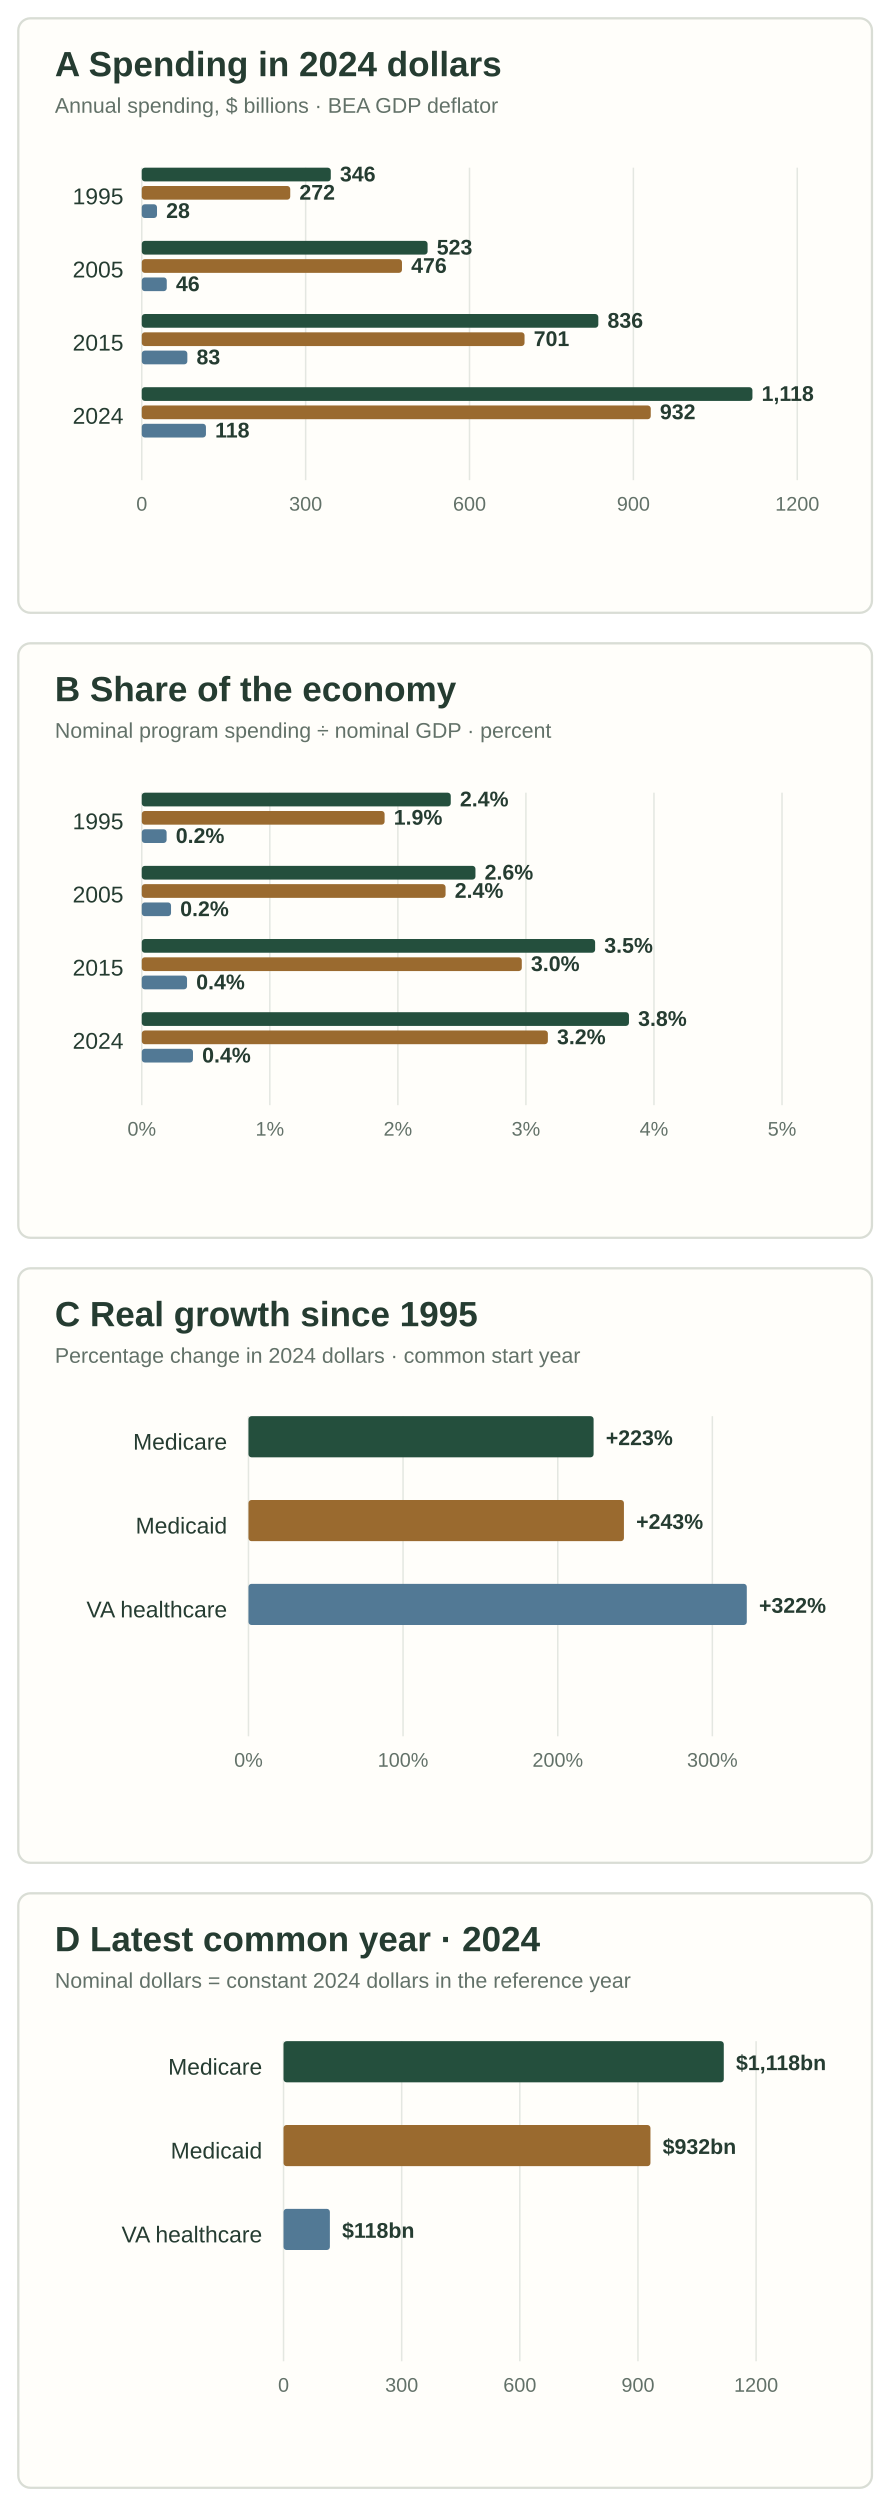
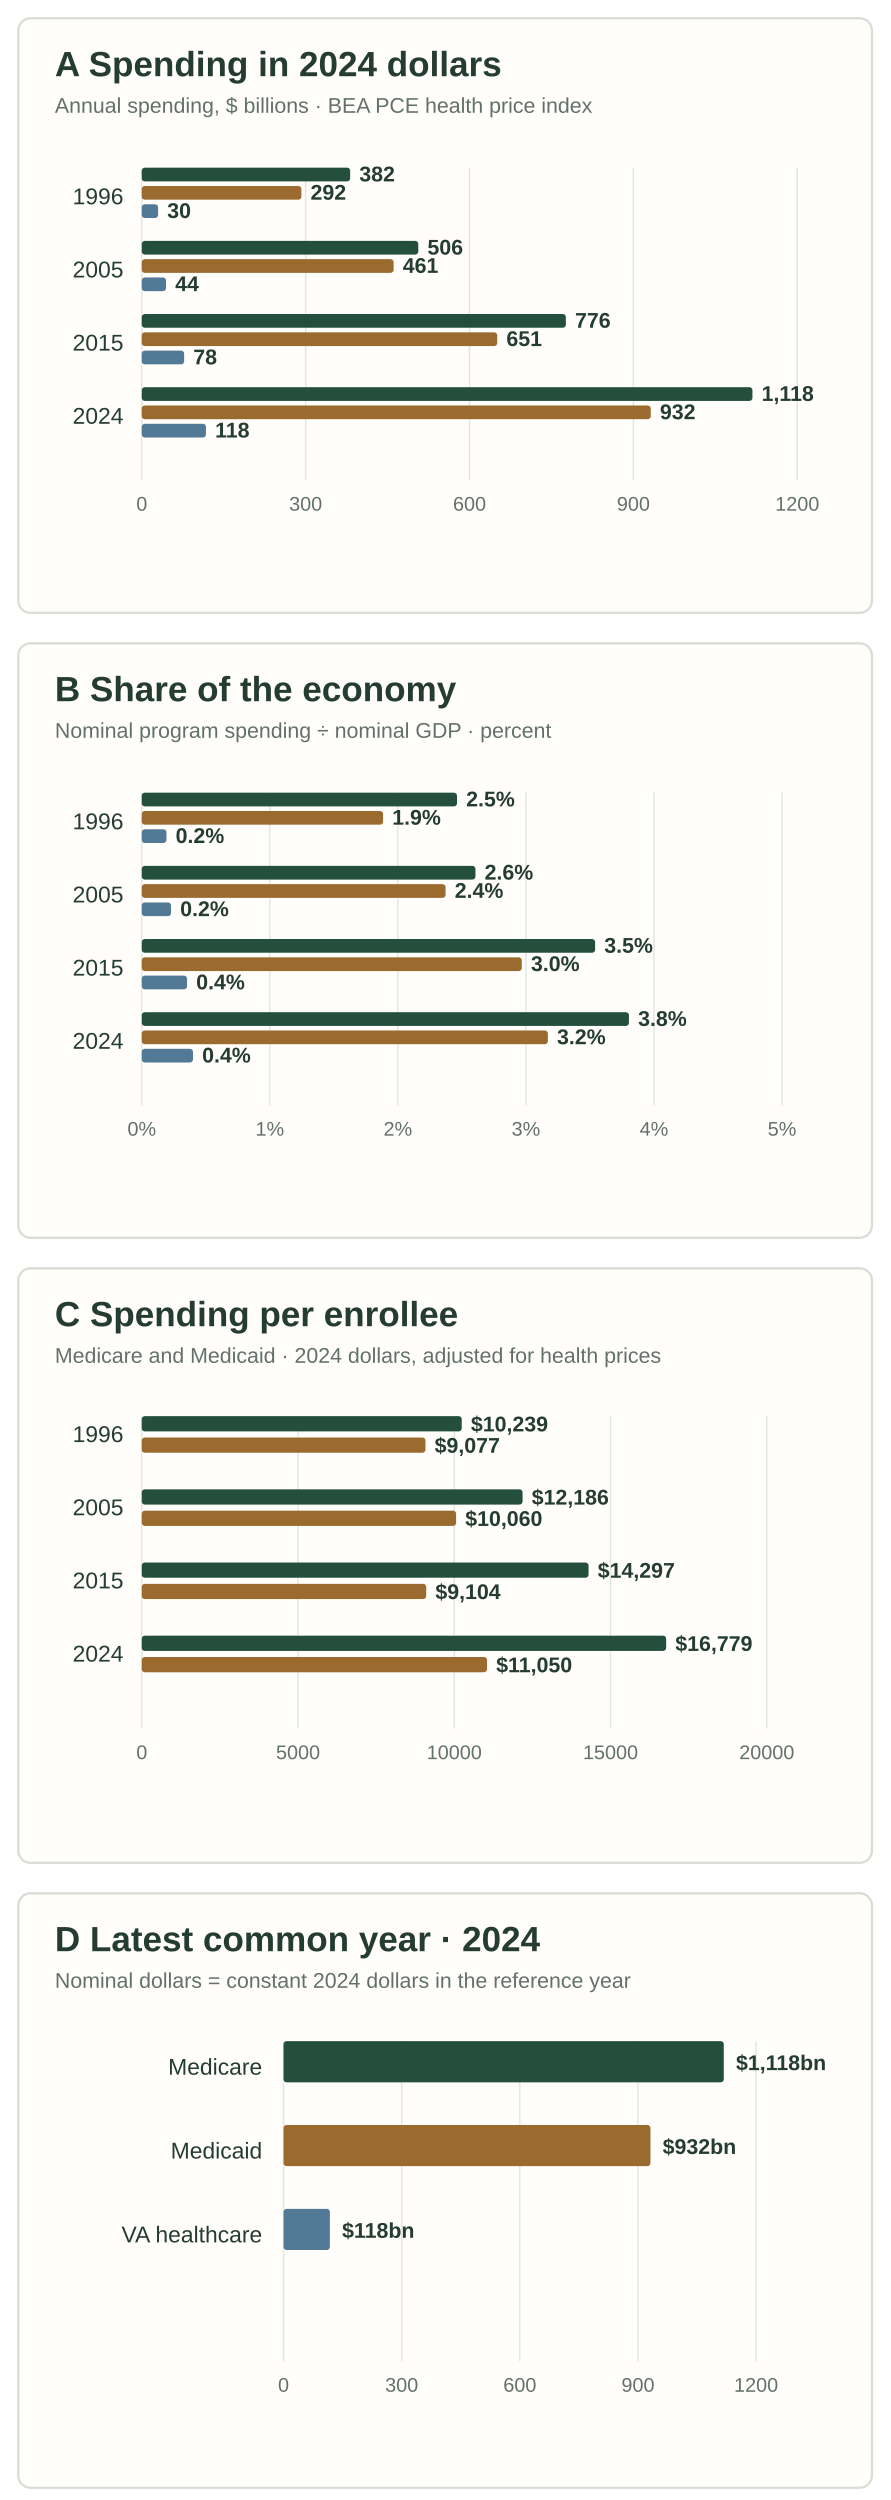
<svg xmlns="http://www.w3.org/2000/svg" viewBox="0 0 584 1640" role="img" aria-labelledby="figtitle figdesc">
  <style>text{font-family:Arial,sans-serif;fill:#253c31}.panel{fill:#fffefa;stroke:#d9ddd5;stroke-width:1.5}.title{font-size:23px;font-weight:700}.sub{font-size:14px;fill:#627168}.label{font-size:15px}.tick{font-size:13px;fill:#627168}.value{font-size:14px;font-weight:700}.grid{stroke:#e4e7e1;stroke-width:1}.bar{rx:2}</style>
  <g transform="translate(-12,-8)">
    <g>
      <rect class="panel" x="24" y="20" width="560" height="390" rx="8" />
      <text class="title" x="48" y="58">A  Spending in 2024 dollars</text>
-       <text class="sub" x="48" y="82">Annual spending, $ billions · BEA GDP deflator</text>
+       <text class="sub" x="48" y="82">Annual spending, $ billions · BEA PCE health price index</text>
      <line class="grid" x1="105.0" y1="118" x2="105.0" y2="323" />
      <text class="tick" text-anchor="middle" x="105.0" y="343">0</text>
      <line class="grid" x1="212.5" y1="118" x2="212.5" y2="323" />
      <text class="tick" text-anchor="middle" x="212.5" y="343">300</text>
      <line class="grid" x1="320.0" y1="118" x2="320.0" y2="323" />
      <text class="tick" text-anchor="middle" x="320.0" y="343">600</text>
      <line class="grid" x1="427.5" y1="118" x2="427.5" y2="323" />
      <text class="tick" text-anchor="middle" x="427.5" y="343">900</text>
      <line class="grid" x1="535.0" y1="118" x2="535.0" y2="323" />
      <text class="tick" text-anchor="middle" x="535.0" y="343">1200</text>
-       <text class="label" text-anchor="end" x="93" y="142">1995</text>
-       <rect class="bar" x="105" y="118" width="124.0" height="9" fill="#244f3d" />
-       <text class="value" x="235.0" y="127">346</text>
-       <rect class="bar" x="105" y="130" width="97.4" height="9" fill="#9a6a2f" />
-       <text class="value" x="208.4" y="139">272</text>
-       <rect class="bar" x="105" y="142" width="10.0" height="9" fill="#527995" />
-       <text class="value" x="121.0" y="151">28</text>
+       <text class="label" text-anchor="end" x="93" y="142">1996</text>
+       <rect class="bar" x="105" y="118" width="136.7" height="9" fill="#244f3d" />
+       <text class="value" x="247.7" y="127">382</text>
+       <rect class="bar" x="105" y="130" width="104.7" height="9" fill="#9a6a2f" />
+       <text class="value" x="215.7" y="139">292</text>
+       <rect class="bar" x="105" y="142" width="10.7" height="9" fill="#527995" />
+       <text class="value" x="121.7" y="151">30</text>
      <text class="label" text-anchor="end" x="93" y="190">2005</text>
-       <rect class="bar" x="105" y="166" width="187.5" height="9" fill="#244f3d" />
-       <text class="value" x="298.5" y="175">523</text>
-       <rect class="bar" x="105" y="178" width="170.7" height="9" fill="#9a6a2f" />
-       <text class="value" x="281.7" y="187">476</text>
-       <rect class="bar" x="105" y="190" width="16.4" height="9" fill="#527995" />
-       <text class="value" x="127.4" y="199">46</text>
+       <rect class="bar" x="105" y="166" width="181.4" height="9" fill="#244f3d" />
+       <text class="value" x="292.4" y="175">506</text>
+       <rect class="bar" x="105" y="178" width="165.2" height="9" fill="#9a6a2f" />
+       <text class="value" x="276.2" y="187">461</text>
+       <rect class="bar" x="105" y="190" width="15.9" height="9" fill="#527995" />
+       <text class="value" x="126.9" y="199">44</text>
      <text class="label" text-anchor="end" x="93" y="238">2015</text>
-       <rect class="bar" x="105" y="214" width="299.5" height="9" fill="#244f3d" />
-       <text class="value" x="410.5" y="223">836</text>
-       <rect class="bar" x="105" y="226" width="251.1" height="9" fill="#9a6a2f" />
-       <text class="value" x="362.1" y="235">701</text>
-       <rect class="bar" x="105" y="238" width="29.9" height="9" fill="#527995" />
-       <text class="value" x="140.9" y="247">83</text>
+       <rect class="bar" x="105" y="214" width="278.2" height="9" fill="#244f3d" />
+       <text class="value" x="389.2" y="223">776</text>
+       <rect class="bar" x="105" y="226" width="233.2" height="9" fill="#9a6a2f" />
+       <text class="value" x="344.2" y="235">651</text>
+       <rect class="bar" x="105" y="238" width="27.8" height="9" fill="#527995" />
+       <text class="value" x="138.8" y="247">78</text>
      <text class="label" text-anchor="end" x="93" y="286">2024</text>
      <rect class="bar" x="105" y="262" width="400.6" height="9" fill="#244f3d" />
      <text class="value" x="511.6" y="271">1,118</text>
      <rect class="bar" x="105" y="274" width="333.9" height="9" fill="#9a6a2f" />
      <text class="value" x="444.9" y="283">932</text>
      <rect class="bar" x="105" y="286" width="42.1" height="9" fill="#527995" />
      <text class="value" x="153.1" y="295">118</text>
    </g>
  </g>
  <g transform="translate(-604,402)">
    <g>
      <rect class="panel" x="616" y="20" width="560" height="390" rx="8" />
      <text class="title" x="640" y="58">B  Share of the economy</text>
      <text class="sub" x="640" y="82">Nominal program spending ÷ nominal GDP · percent</text>
      <line class="grid" x1="697.0" y1="118" x2="697.0" y2="323" />
      <text class="tick" text-anchor="middle" x="697.0" y="343">0%</text>
      <line class="grid" x1="781.0" y1="118" x2="781.0" y2="323" />
      <text class="tick" text-anchor="middle" x="781.0" y="343">1%</text>
      <line class="grid" x1="865.0" y1="118" x2="865.0" y2="323" />
      <text class="tick" text-anchor="middle" x="865.0" y="343">2%</text>
      <line class="grid" x1="949.0" y1="118" x2="949.0" y2="323" />
      <text class="tick" text-anchor="middle" x="949.0" y="343">3%</text>
      <line class="grid" x1="1033.0" y1="118" x2="1033.0" y2="323" />
      <text class="tick" text-anchor="middle" x="1033.0" y="343">4%</text>
      <line class="grid" x1="1117.0" y1="118" x2="1117.0" y2="323" />
      <text class="tick" text-anchor="middle" x="1117.0" y="343">5%</text>
-       <text class="label" text-anchor="end" x="685" y="142">1995</text>
-       <rect class="bar" x="697" y="118" width="202.7" height="9" fill="#244f3d" />
-       <text class="value" x="905.7" y="127">2.4%</text>
-       <rect class="bar" x="697" y="130" width="159.3" height="9" fill="#9a6a2f" />
-       <text class="value" x="862.3" y="139">1.9%</text>
-       <rect class="bar" x="697" y="142" width="16.3" height="9" fill="#527995" />
-       <text class="value" x="719.3" y="151">0.2%</text>
+       <text class="label" text-anchor="end" x="685" y="142">1996</text>
+       <rect class="bar" x="697" y="118" width="206.8" height="9" fill="#244f3d" />
+       <text class="value" x="909.8" y="127">2.5%</text>
+       <rect class="bar" x="697" y="130" width="158.3" height="9" fill="#9a6a2f" />
+       <text class="value" x="861.3" y="139">1.9%</text>
+       <rect class="bar" x="697" y="142" width="16.2" height="9" fill="#527995" />
+       <text class="value" x="719.2" y="151">0.2%</text>
      <text class="label" text-anchor="end" x="685" y="190">2005</text>
      <rect class="bar" x="697" y="166" width="218.9" height="9" fill="#244f3d" />
      <text class="value" x="921.9" y="175">2.6%</text>
      <rect class="bar" x="697" y="178" width="199.3" height="9" fill="#9a6a2f" />
      <text class="value" x="902.3" y="187">2.4%</text>
      <rect class="bar" x="697" y="190" width="19.2" height="9" fill="#527995" />
      <text class="value" x="722.2" y="199">0.2%</text>
      <text class="label" text-anchor="end" x="685" y="238">2015</text>
      <rect class="bar" x="697" y="214" width="297.4" height="9" fill="#244f3d" />
      <text class="value" x="1000.4" y="223">3.5%</text>
      <rect class="bar" x="697" y="226" width="249.3" height="9" fill="#9a6a2f" />
      <text class="value" x="952.3" y="235">3.0%</text>
      <rect class="bar" x="697" y="238" width="29.7" height="9" fill="#527995" />
      <text class="value" x="732.7" y="247">0.4%</text>
      <text class="label" text-anchor="end" x="685" y="286">2024</text>
      <rect class="bar" x="697" y="262" width="319.6" height="9" fill="#244f3d" />
      <text class="value" x="1022.6" y="271">3.8%</text>
      <rect class="bar" x="697" y="274" width="266.4" height="9" fill="#9a6a2f" />
      <text class="value" x="969.4" y="283">3.2%</text>
      <rect class="bar" x="697" y="286" width="33.6" height="9" fill="#527995" />
      <text class="value" x="736.6" y="295">0.4%</text>
    </g>
  </g>
  <g transform="translate(-12,394)">
    <g>
      <rect class="panel" x="24" y="438" width="560" height="390" rx="8" />
-       <text class="title" x="48" y="476">C  Real growth since 1995</text>
-       <text class="sub" x="48" y="500">Percentage change in 2024 dollars · common start year</text>
-       <line class="grid" x1="175.0" y1="535" x2="175.0" y2="745" />
-       <text class="tick" text-anchor="middle" x="175.0" y="765">0%</text>
-       <line class="grid" x1="276.4" y1="535" x2="276.4" y2="745" />
-       <text class="tick" text-anchor="middle" x="276.4" y="765">100%</text>
-       <line class="grid" x1="377.9" y1="535" x2="377.9" y2="745" />
-       <text class="tick" text-anchor="middle" x="377.9" y="765">200%</text>
-       <line class="grid" x1="479.3" y1="535" x2="479.3" y2="745" />
-       <text class="tick" text-anchor="middle" x="479.3" y="765">300%</text>
-       <text class="label" text-anchor="end" x="161" y="557">Medicare</text>
-       <rect class="bar" x="175" y="535" width="226.4" height="27" fill="#244f3d" />
-       <text class="value" x="409.4" y="554">+223%</text>
-       <text class="label" text-anchor="end" x="161" y="612">Medicaid</text>
-       <rect class="bar" x="175" y="590" width="246.3" height="27" fill="#9a6a2f" />
-       <text class="value" x="429.3" y="609">+243%</text>
-       <text class="label" text-anchor="end" x="161" y="667">VA healthcare</text>
-       <rect class="bar" x="175" y="645" width="326.9" height="27" fill="#527995" />
-       <text class="value" x="509.9" y="664">+322%</text>
+       <text class="title" x="48" y="476">C  Spending per enrollee</text>
+       <text class="sub" x="48" y="500">Medicare and Medicaid · 2024 dollars, adjusted for health prices</text>
+       <line class="grid" x1="105.0" y1="535" x2="105.0" y2="740" />
+       <text class="tick" text-anchor="middle" x="105.0" y="760">0</text>
+       <line class="grid" x1="207.5" y1="535" x2="207.5" y2="740" />
+       <text class="tick" text-anchor="middle" x="207.5" y="760">5000</text>
+       <line class="grid" x1="310.0" y1="535" x2="310.0" y2="740" />
+       <text class="tick" text-anchor="middle" x="310.0" y="760">10000</text>
+       <line class="grid" x1="412.5" y1="535" x2="412.5" y2="740" />
+       <text class="tick" text-anchor="middle" x="412.5" y="760">15000</text>
+       <line class="grid" x1="515.0" y1="535" x2="515.0" y2="740" />
+       <text class="tick" text-anchor="middle" x="515.0" y="760">20000</text>
+       <text class="label" text-anchor="end" x="93" y="552">1996</text>
+       <rect class="bar" x="105" y="535" width="209.9" height="10" fill="#244f3d" />
+       <text class="value" x="320.9" y="545">$10,239</text>
+       <rect class="bar" x="105" y="549" width="186.1" height="10" fill="#9a6a2f" />
+       <text class="value" x="297.1" y="559">$9,077</text>
+       <text class="label" text-anchor="end" x="93" y="600">2005</text>
+       <rect class="bar" x="105" y="583" width="249.8" height="10" fill="#244f3d" />
+       <text class="value" x="360.8" y="593">$12,186</text>
+       <rect class="bar" x="105" y="597" width="206.2" height="10" fill="#9a6a2f" />
+       <text class="value" x="317.2" y="607">$10,060</text>
+       <text class="label" text-anchor="end" x="93" y="648">2015</text>
+       <rect class="bar" x="105" y="631" width="293.1" height="10" fill="#244f3d" />
+       <text class="value" x="404.1" y="641">$14,297</text>
+       <rect class="bar" x="105" y="645" width="186.6" height="10" fill="#9a6a2f" />
+       <text class="value" x="297.6" y="655">$9,104</text>
+       <text class="label" text-anchor="end" x="93" y="696">2024</text>
+       <rect class="bar" x="105" y="679" width="344.0" height="10" fill="#244f3d" />
+       <text class="value" x="455.0" y="689">$16,779</text>
+       <rect class="bar" x="105" y="693" width="226.5" height="10" fill="#9a6a2f" />
+       <text class="value" x="337.5" y="703">$11,050</text>
    </g>
  </g>
  <g transform="translate(-604,804)">
    <g>
      <rect class="panel" x="616" y="438" width="560" height="390" rx="8" />
      <text class="title" x="640" y="476">D  Latest common year · 2024</text>
      <text class="sub" x="640" y="500">Nominal dollars = constant 2024 dollars in the reference year</text>
      <line class="grid" x1="790.0" y1="535" x2="790.0" y2="745" />
      <text class="tick" text-anchor="middle" x="790.0" y="765">0</text>
      <line class="grid" x1="867.5" y1="535" x2="867.5" y2="745" />
      <text class="tick" text-anchor="middle" x="867.5" y="765">300</text>
      <line class="grid" x1="945.0" y1="535" x2="945.0" y2="745" />
      <text class="tick" text-anchor="middle" x="945.0" y="765">600</text>
      <line class="grid" x1="1022.5" y1="535" x2="1022.5" y2="745" />
      <text class="tick" text-anchor="middle" x="1022.5" y="765">900</text>
      <line class="grid" x1="1100.0" y1="535" x2="1100.0" y2="745" />
      <text class="tick" text-anchor="middle" x="1100.0" y="765">1200</text>
      <text class="label" text-anchor="end" x="776" y="557">Medicare</text>
      <rect class="bar" x="790" y="535" width="288.8" height="27" fill="#244f3d" />
      <text class="value" x="1086.8" y="554">$1,118bn</text>
      <text class="label" text-anchor="end" x="776" y="612">Medicaid</text>
      <rect class="bar" x="790" y="590" width="240.7" height="27" fill="#9a6a2f" />
      <text class="value" x="1038.7" y="609">$932bn</text>
      <text class="label" text-anchor="end" x="776" y="667">VA healthcare</text>
      <rect class="bar" x="790" y="645" width="30.4" height="27" fill="#527995" />
      <text class="value" x="828.4" y="664">$118bn</text>
    </g>
  </g>
</svg>
